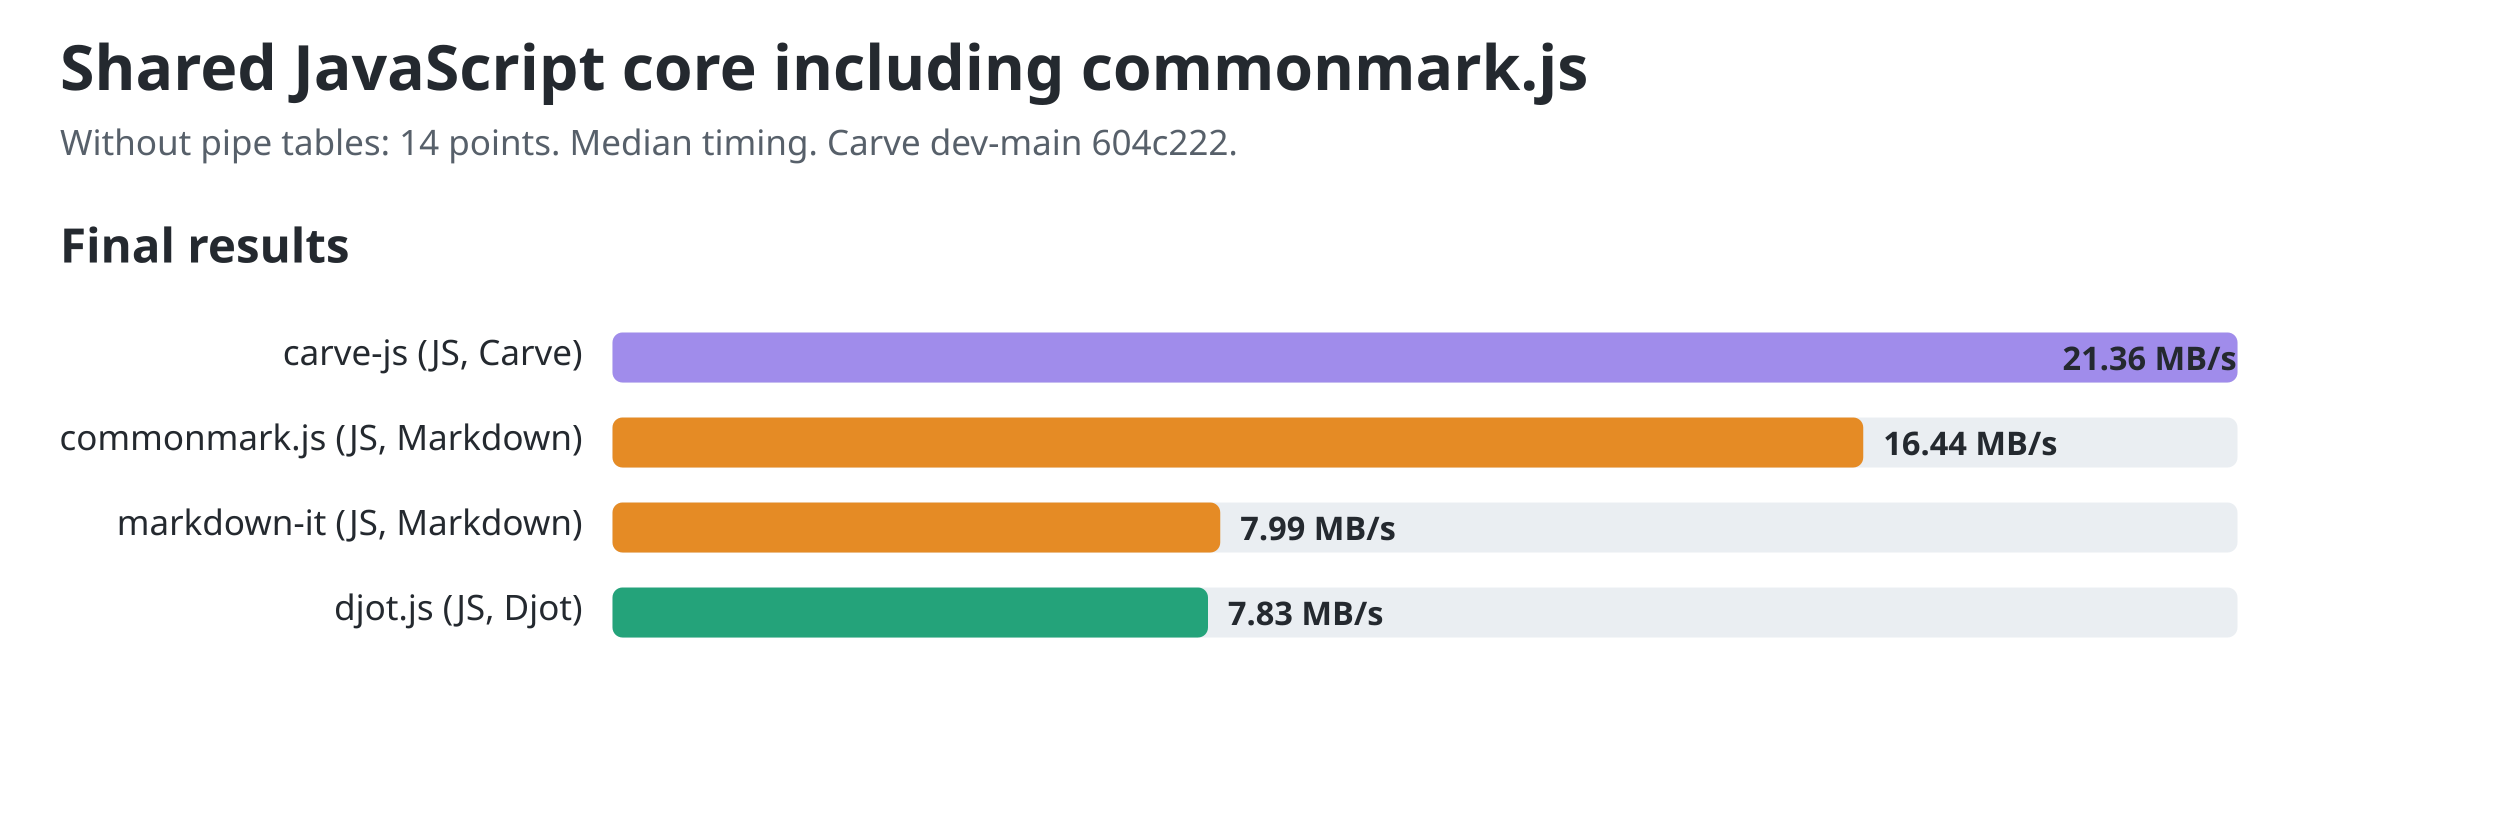
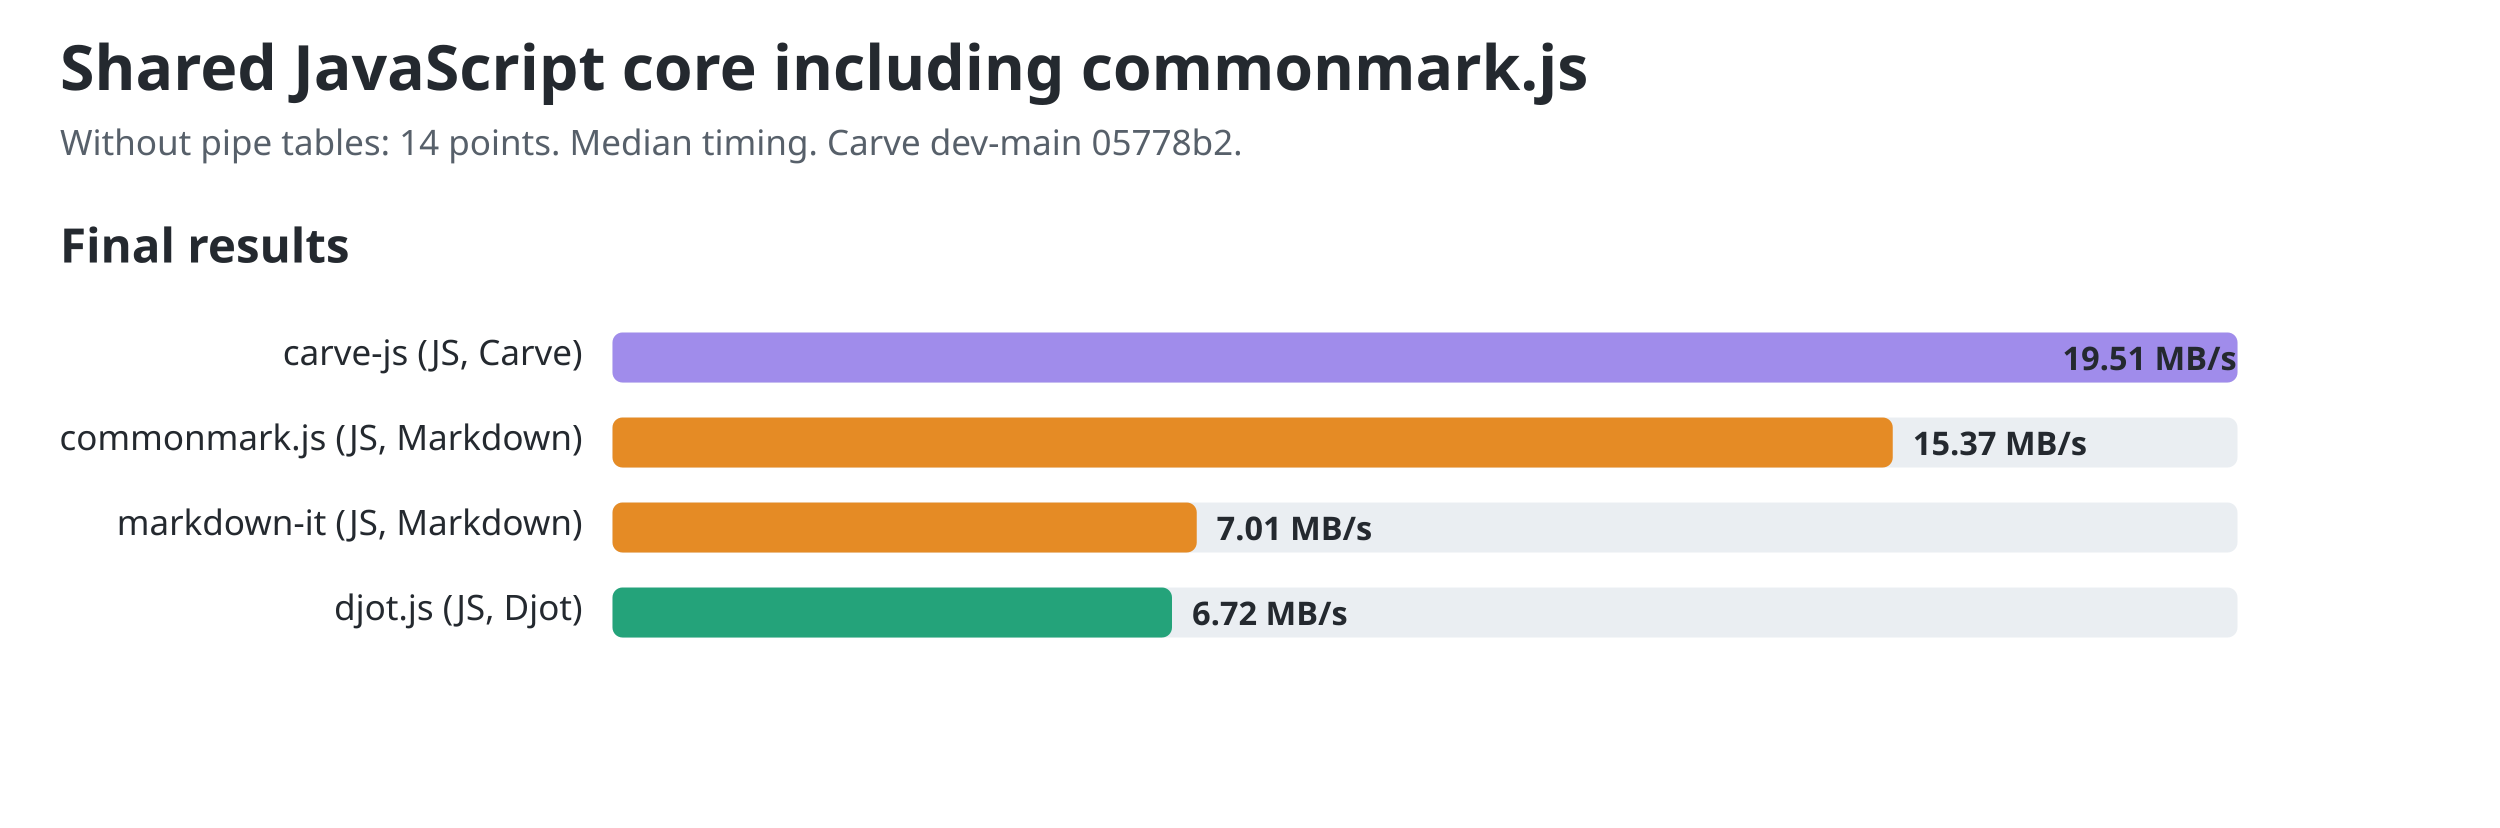
<svg xmlns="http://www.w3.org/2000/svg" width="1000" height="331" viewBox="0 0 1000 331" role="img" aria-labelledby="title desc">
  <style>text{font-family:ui-sans-serif,system-ui,sans-serif;fill:#24292f}.title{font-size:25px;font-weight:700}.sub{font-size:14px;fill:#57606a}.group{font-size:19px;font-weight:650}.label{font-size:14px}.value{font-size:13px;font-weight:650;fill:#24292f}.track{fill:#eaeef2}@media(prefers-color-scheme:dark){text,.value{fill:#f0f6fc}.sub{fill:#8c959f}.track{fill:#30363d}}</style>
  <text id="chart-title" class="title" x="24" y="36">Shared JavaScript core including commonmark.js</text>
-   <text class="sub" x="24" y="62">Without pipe tables: 14 points. Median timing. Carve dev-main 604c222.</text>
+   <text class="sub" x="24" y="62">Without pipe tables: 14 points. Median timing. Carve dev-main 05778b2.</text>
  <text class="group" x="24" y="105">Final results</text>
  <text class="label" x="233" y="146" text-anchor="end">carve-js (JS, Carve)</text>
  <rect class="track" x="245" y="133" width="650" height="20" rx="4" />
  <rect x="245" y="133" width="650.0" height="20" rx="4" fill="#a08ceb" />
-   <text class="value" x="825" y="148">21.36 MB/s</text>
+   <text class="value" x="825" y="148">19.51 MB/s</text>
  <text class="label" x="233" y="180" text-anchor="end">commonmark.js (JS, Markdown)</text>
  <rect class="track" x="245" y="167" width="650" height="20" rx="4" />
-   <rect x="245" y="167" width="500.3" height="20" rx="4" fill="#e58b25" />
-   <text class="value" x="753.321" y="182">16.44 MB/s</text>
+   <rect x="245" y="167" width="512.1" height="20" rx="4" fill="#e58b25" />
+   <text class="value" x="765.148" y="182">15.37 MB/s</text>
  <text class="label" x="233" y="214" text-anchor="end">markdown-it (JS, Markdown)</text>
  <rect class="track" x="245" y="201" width="650" height="20" rx="4" />
-   <rect x="245" y="201" width="243.1" height="20" rx="4" fill="#e58b25" />
-   <text class="value" x="496.112" y="216">7.99 MB/s</text>
+   <rect x="245" y="201" width="233.7" height="20" rx="4" fill="#e58b25" />
+   <text class="value" x="486.652" y="216">7.01 MB/s</text>
  <text class="label" x="233" y="248" text-anchor="end">djot.js (JS, Djot)</text>
  <rect class="track" x="245" y="235" width="650" height="20" rx="4" />
-   <rect x="245" y="235" width="238.2" height="20" rx="4" fill="#24a37a" />
-   <text class="value" x="491.16" y="250">7.83 MB/s</text>
+   <rect x="245" y="235" width="223.8" height="20" rx="4" fill="#24a37a" />
+   <text class="value" x="476.835" y="250">6.72 MB/s</text>
</svg>
